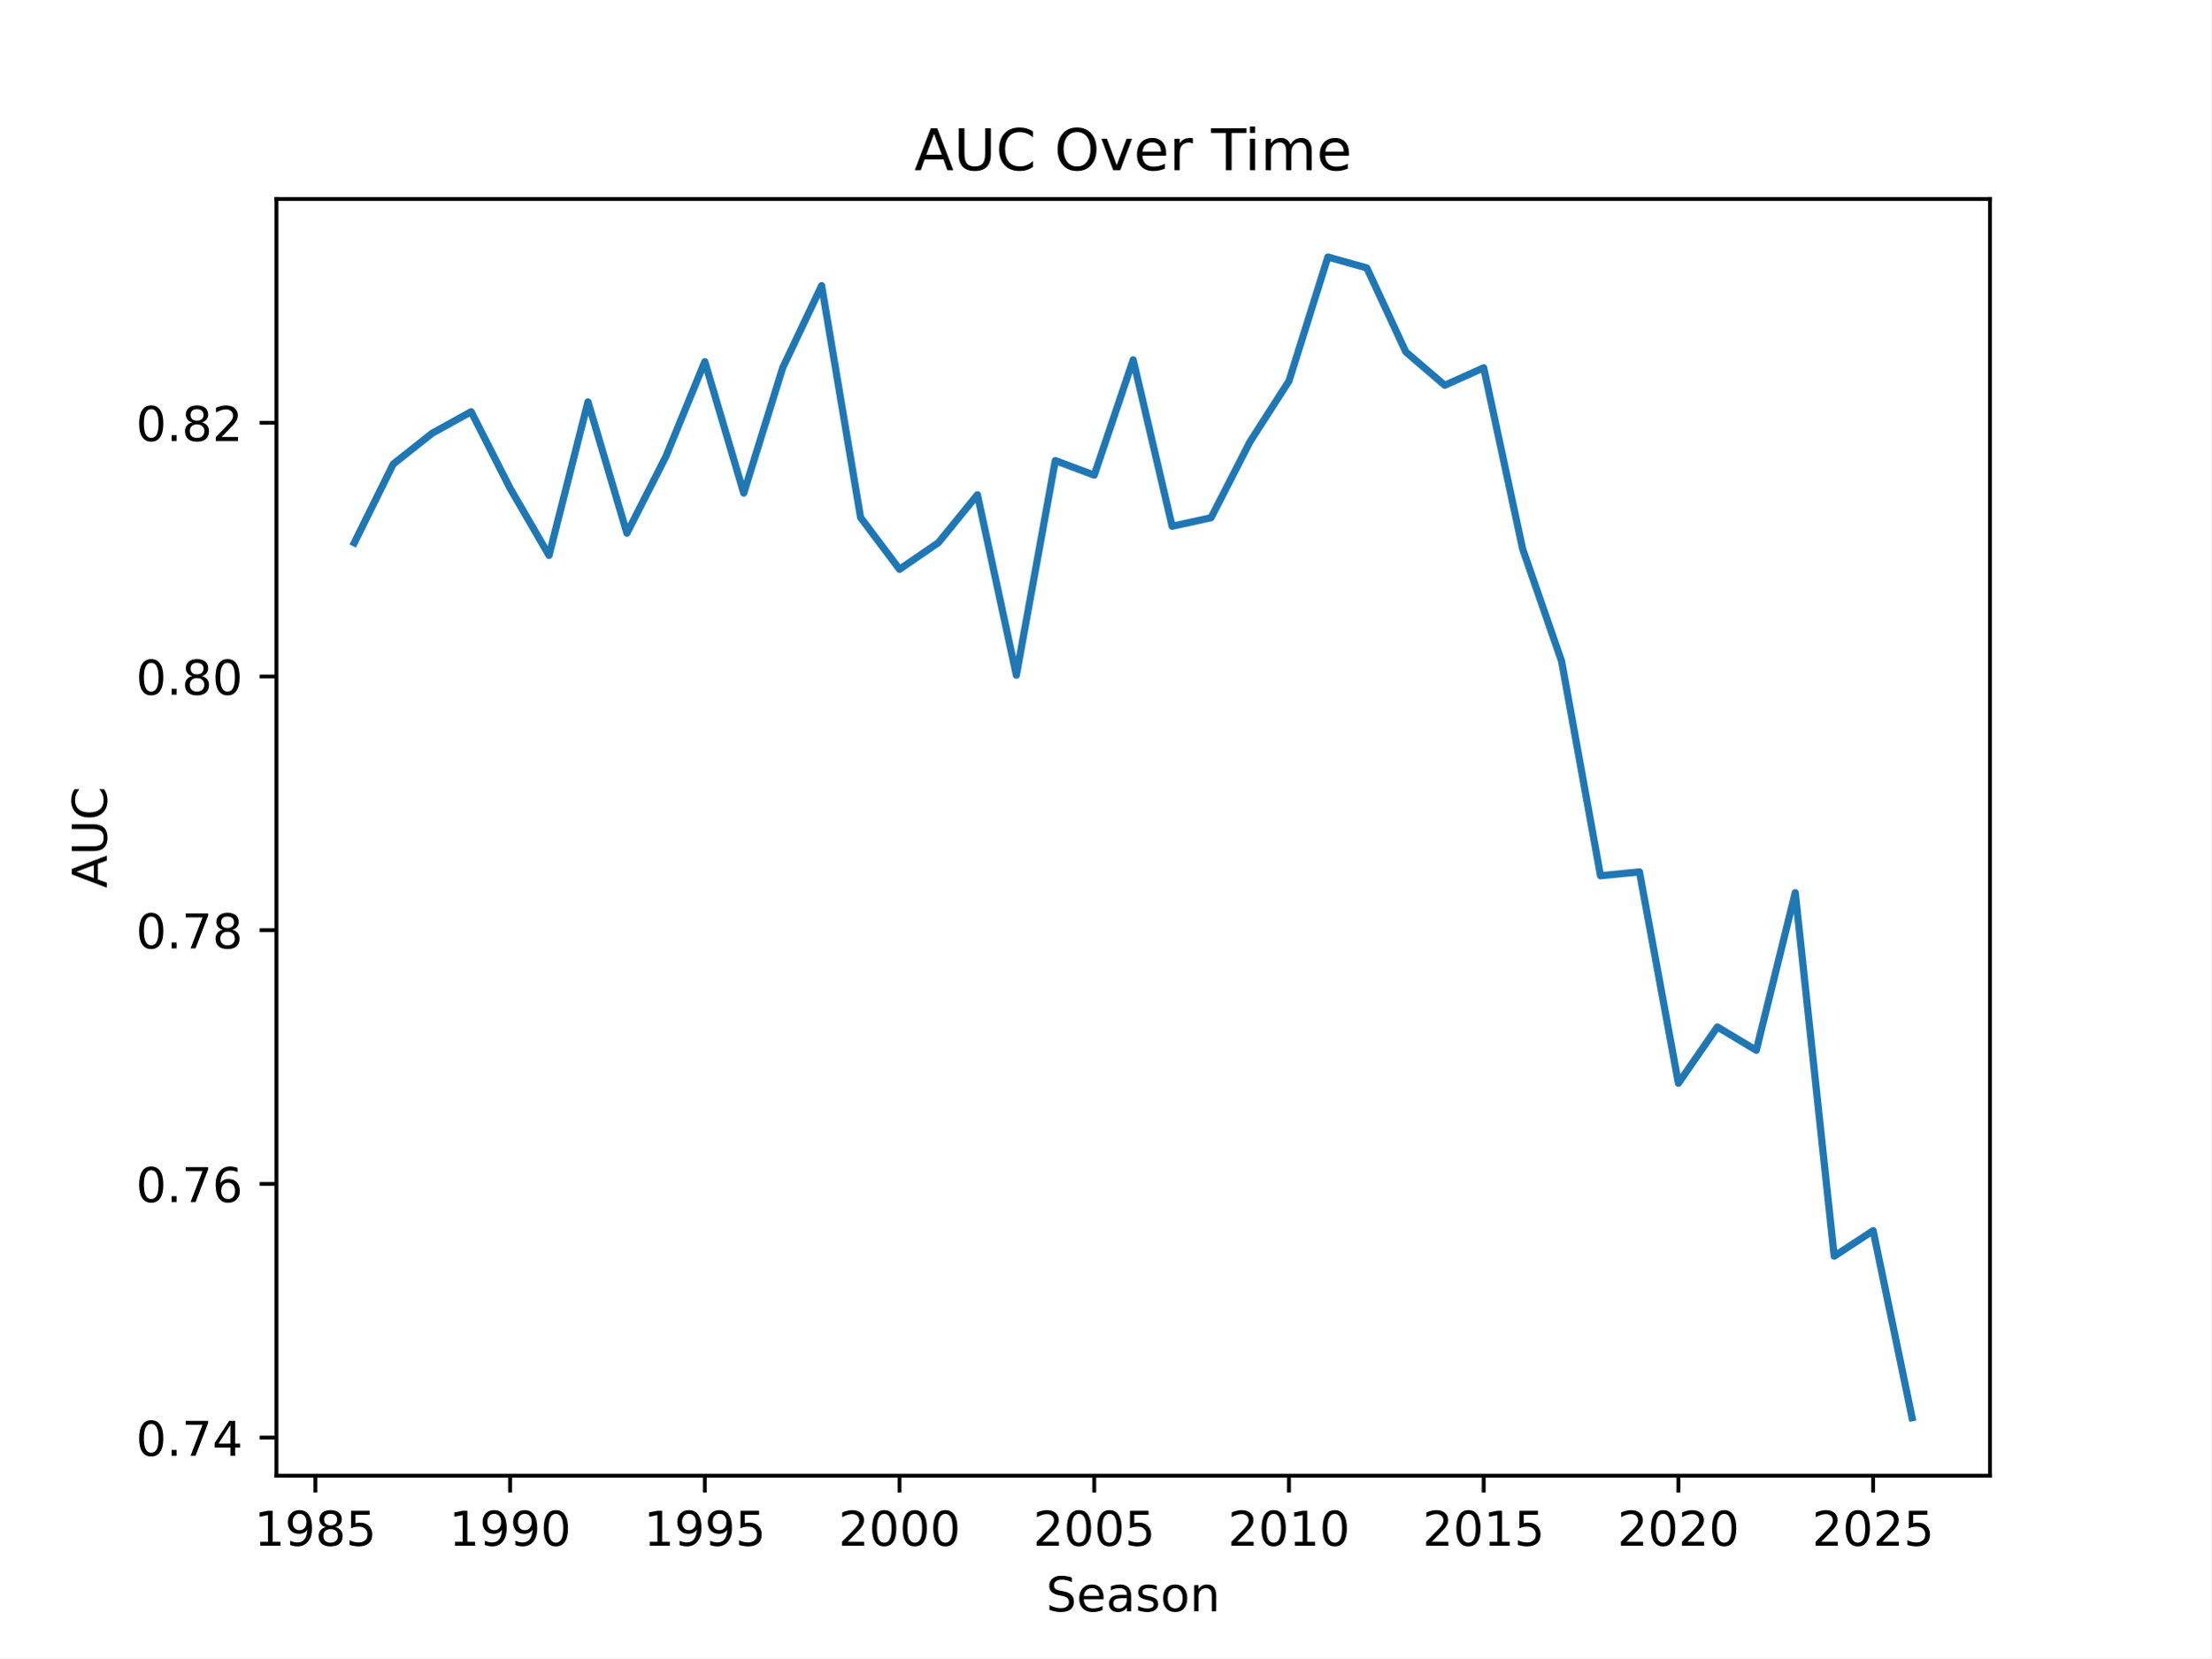
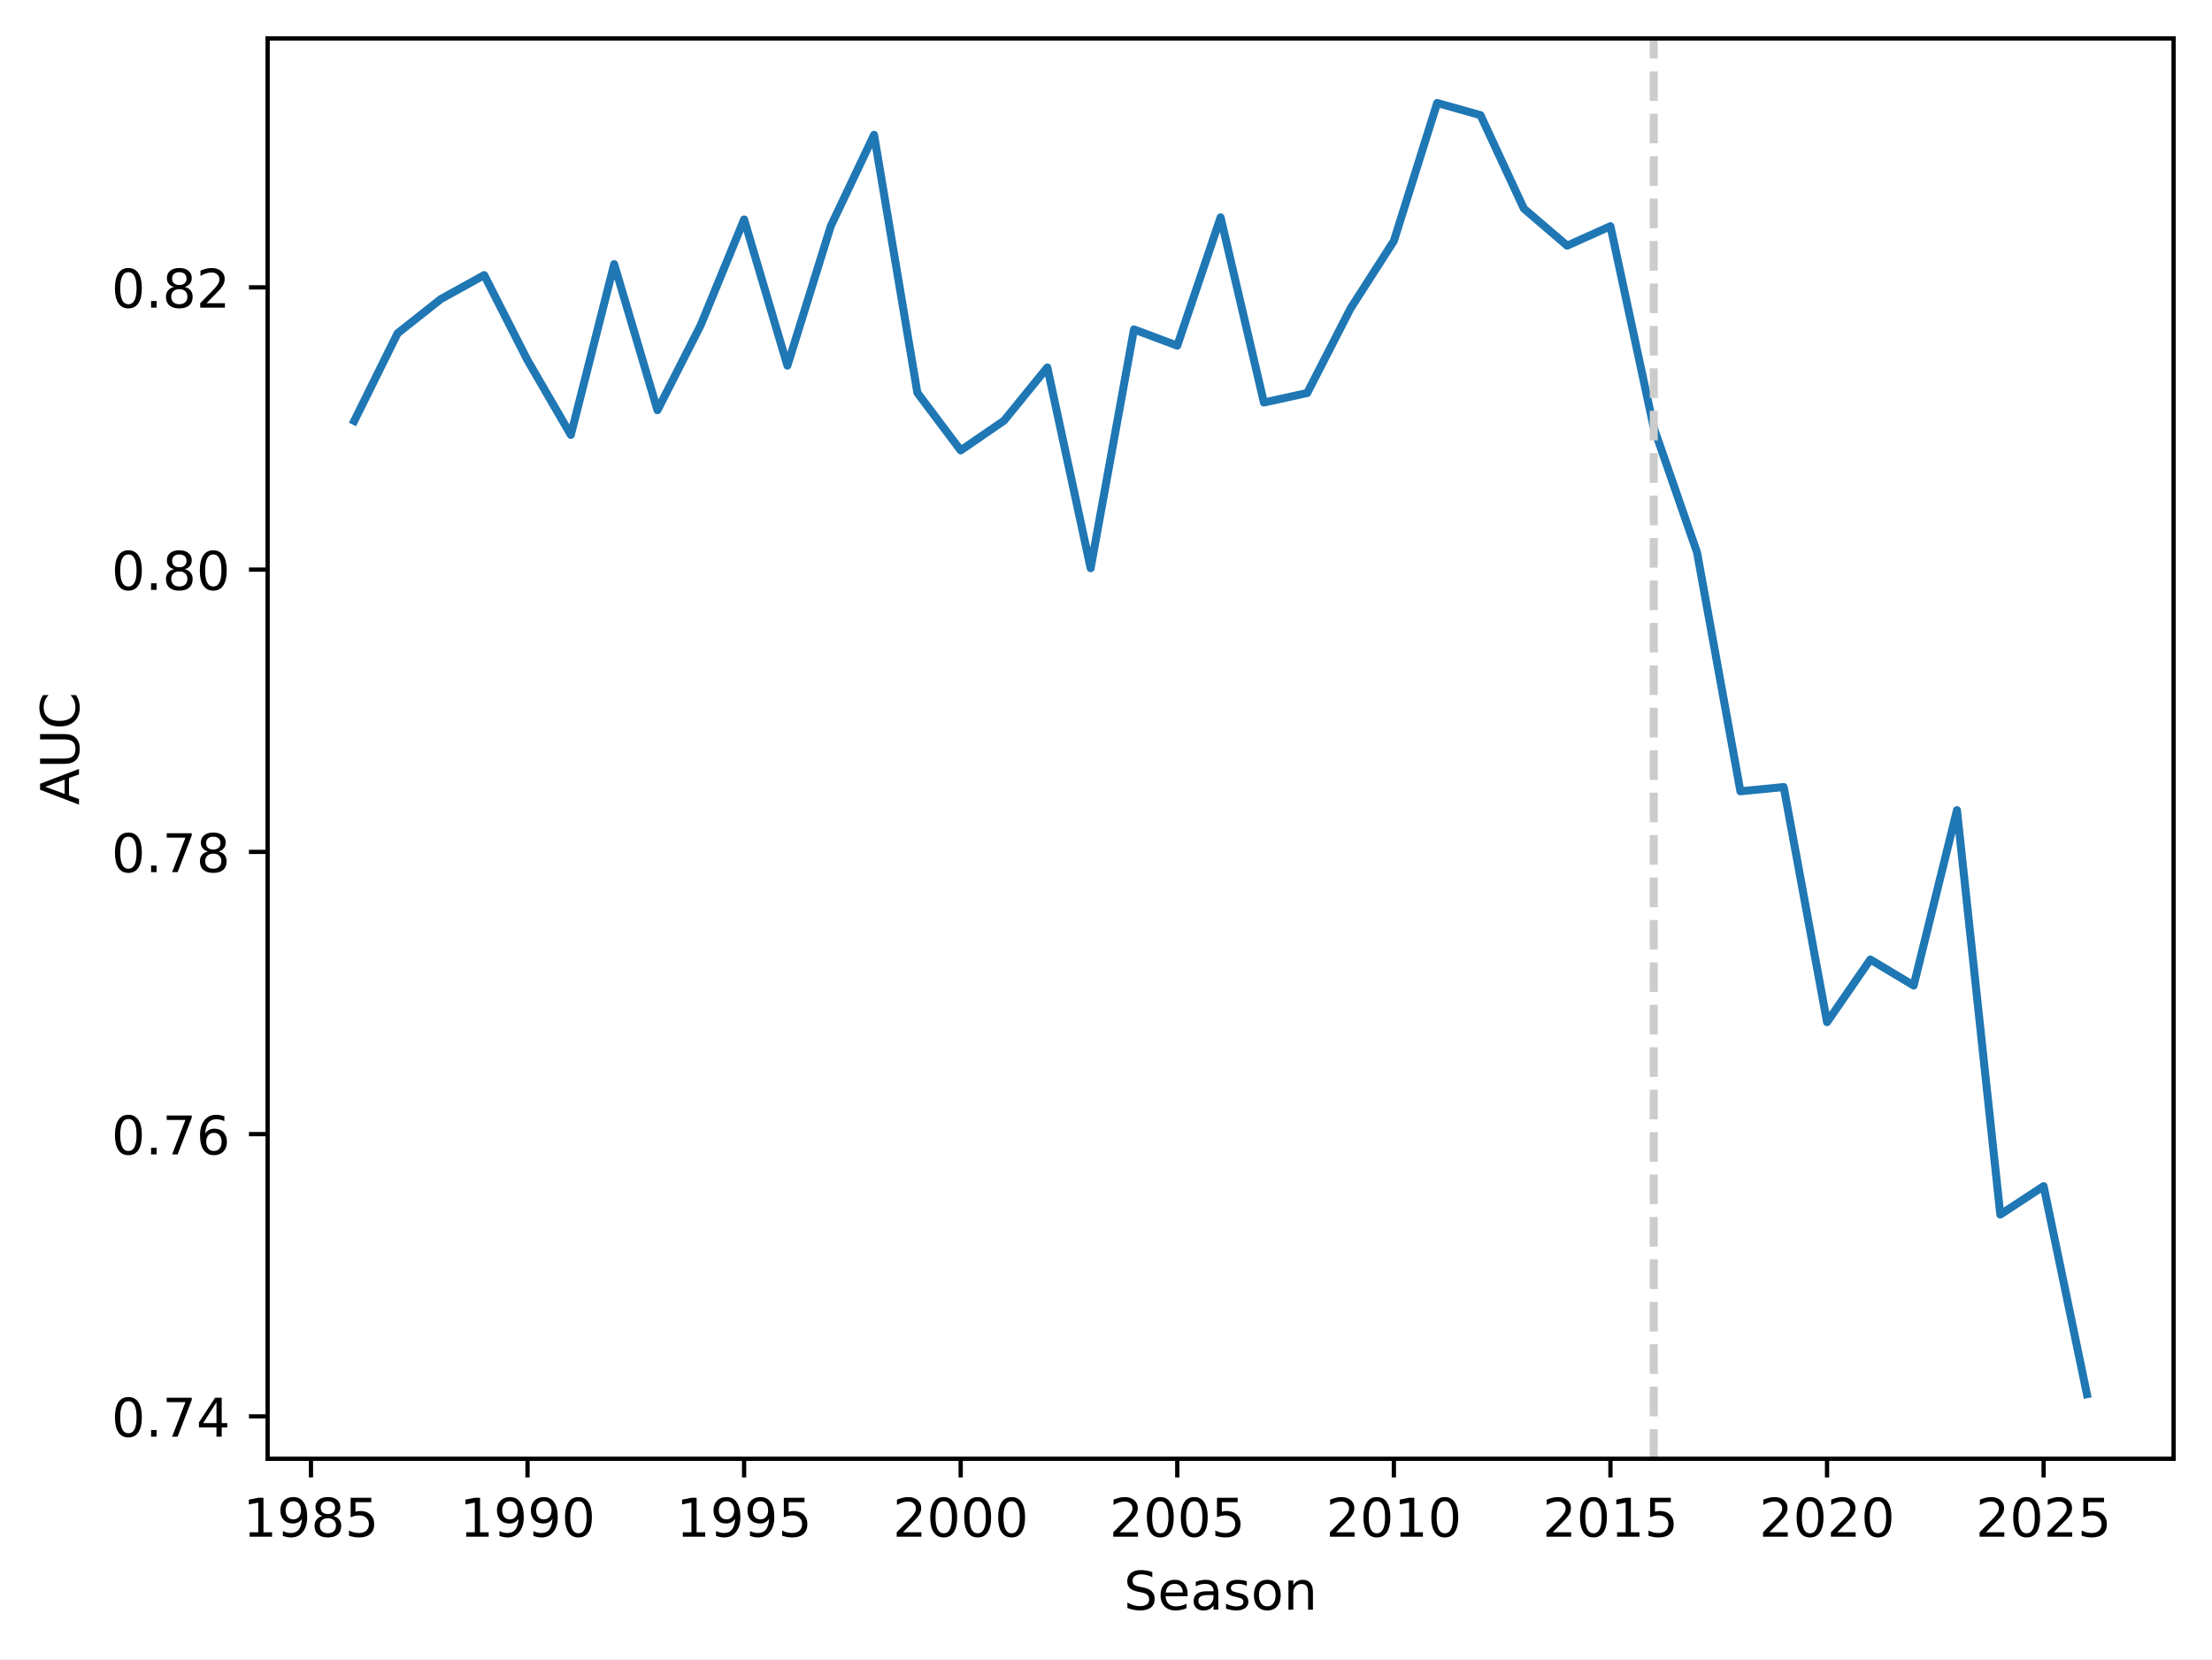
- <svg xmlns="http://www.w3.org/2000/svg" xmlns:xlink="http://www.w3.org/1999/xlink" width="460.8pt" height="345.6pt" viewBox="0 0 460.8 345.6" version="1.1">
+ <svg xmlns="http://www.w3.org/2000/svg" xmlns:xlink="http://www.w3.org/1999/xlink" width="414.464pt" height="310.868pt" viewBox="0 0 414.464 310.868" version="1.1">
  <defs>
    <style type="text/css">*{stroke-linejoin: round; stroke-linecap: butt}</style>
  </defs>
  <g id="figure_1">
    <g id="patch_1">
-       <path d="M 0 345.6  L 460.8 345.6  L 460.8 0  L 0 0  z " style="fill: #ffffff" />
+       <path d="M 0 310.868  L 414.464 310.868  L 414.464 0  L 0 0  z " style="fill: #ffffff" />
    </g>
    <g id="axes_1">
      <g id="patch_2">
-         <path d="M 57.6 307.584  L 414.72 307.584  L 414.72 41.472  L 57.6 41.472  z " style="fill: #ffffff" />
+         <path d="M 50.144 273.312  L 407.264 273.312  L 407.264 7.2  L 50.144 7.2  z " style="fill: #ffffff" />
      </g>
      <g id="matplotlib.axis_1">
        <g id="xtick_1">
          <g id="line2d_1">
            <defs>
-               <path id="m08d52c9f56" d="M 0 0  L 0 3.5  " style="stroke: #000000; stroke-width: 0.8" />
+               <path id="m01ba7a8bae" d="M 0 0  L 0 3.5  " style="stroke: #000000; stroke-width: 0.8" />
            </defs>
            <g>
-               <use xlink:href="#m08d52c9f56" x="65.716" y="307.584" style="stroke: #000000; stroke-width: 0.8" />
+               <use xlink:href="#m01ba7a8bae" x="58.26" y="273.312" style="stroke: #000000; stroke-width: 0.8" />
            </g>
          </g>
          <g id="text_1">
-             <g transform="translate(52.99136 322.1824) scale(0.1 -0.1)">
+             <g transform="translate(45.53511 287.9104) scale(0.1 -0.1)">
              <defs>
                <path id="DejaVuSans-31" d="M 794 531  L 1825 531  L 1825 4091  L 703 3866  L 703 4441  L 1819 4666  L 2450 4666  L 2450 531  L 3481 531  L 3481 0  L 794 0  L 794 531  z " transform="scale(0.015625)" />
                <path id="DejaVuSans-39" d="M 703 97  L 703 672  Q 941 559 1184 500  Q 1428 441 1663 441  Q 2288 441 2617 861  Q 2947 1281 2994 2138  Q 2813 1869 2534 1725  Q 2256 1581 1919 1581  Q 1219 1581 811 2004  Q 403 2428 403 3163  Q 403 3881 828 4315  Q 1253 4750 1959 4750  Q 2769 4750 3195 4129  Q 3622 3509 3622 2328  Q 3622 1225 3098 567  Q 2575 -91 1691 -91  Q 1453 -91 1209 -44  Q 966 3 703 97  z M 1959 2075  Q 2384 2075 2632 2365  Q 2881 2656 2881 3163  Q 2881 3666 2632 3958  Q 2384 4250 1959 4250  Q 1534 4250 1286 3958  Q 1038 3666 1038 3163  Q 1038 2656 1286 2365  Q 1534 2075 1959 2075  z " transform="scale(0.015625)" />
                <path id="DejaVuSans-38" d="M 2034 2216  Q 1584 2216 1326 1975  Q 1069 1734 1069 1313  Q 1069 891 1326 650  Q 1584 409 2034 409  Q 2484 409 2743 651  Q 3003 894 3003 1313  Q 3003 1734 2745 1975  Q 2488 2216 2034 2216  z M 1403 2484  Q 997 2584 770 2862  Q 544 3141 544 3541  Q 544 4100 942 4425  Q 1341 4750 2034 4750  Q 2731 4750 3128 4425  Q 3525 4100 3525 3541  Q 3525 3141 3298 2862  Q 3072 2584 2669 2484  Q 3125 2378 3379 2068  Q 3634 1759 3634 1313  Q 3634 634 3220 271  Q 2806 -91 2034 -91  Q 1263 -91 848 271  Q 434 634 434 1313  Q 434 1759 690 2068  Q 947 2378 1403 2484  z M 1172 3481  Q 1172 3119 1398 2916  Q 1625 2713 2034 2713  Q 2441 2713 2670 2916  Q 2900 3119 2900 3481  Q 2900 3844 2670 4047  Q 2441 4250 2034 4250  Q 1625 4250 1398 4047  Q 1172 3844 1172 3481  z " transform="scale(0.015625)" />
                <path id="DejaVuSans-35" d="M 691 4666  L 3169 4666  L 3169 4134  L 1269 4134  L 1269 2991  Q 1406 3038 1543 3061  Q 1681 3084 1819 3084  Q 2600 3084 3056 2656  Q 3513 2228 3513 1497  Q 3513 744 3044 326  Q 2575 -91 1722 -91  Q 1428 -91 1123 -41  Q 819 9 494 109  L 494 744  Q 775 591 1075 516  Q 1375 441 1709 441  Q 2250 441 2565 725  Q 2881 1009 2881 1497  Q 2881 1984 2565 2268  Q 2250 2553 1709 2553  Q 1456 2553 1204 2497  Q 953 2441 691 2322  L 691 4666  z " transform="scale(0.015625)" />
              </defs>
              <use xlink:href="#DejaVuSans-31" />
              <use xlink:href="#DejaVuSans-39" transform="translate(63.62305 0)" />
              <use xlink:href="#DejaVuSans-38" transform="translate(127.2461 0)" />
              <use xlink:href="#DejaVuSans-35" transform="translate(190.8691 0)" />
            </g>
          </g>
        </g>
        <g id="xtick_2">
          <g id="line2d_2">
            <g>
-               <use xlink:href="#m08d52c9f56" x="106.298" y="307.584" style="stroke: #000000; stroke-width: 0.8" />
+               <use xlink:href="#m01ba7a8bae" x="98.842" y="273.312" style="stroke: #000000; stroke-width: 0.8" />
            </g>
          </g>
          <g id="text_2">
-             <g transform="translate(93.57318 322.1824) scale(0.1 -0.1)">
+             <g transform="translate(86.11693 287.9104) scale(0.1 -0.1)">
              <defs>
                <path id="DejaVuSans-30" d="M 2034 4250  Q 1547 4250 1301 3770  Q 1056 3291 1056 2328  Q 1056 1369 1301 889  Q 1547 409 2034 409  Q 2525 409 2770 889  Q 3016 1369 3016 2328  Q 3016 3291 2770 3770  Q 2525 4250 2034 4250  z M 2034 4750  Q 2819 4750 3233 4129  Q 3647 3509 3647 2328  Q 3647 1150 3233 529  Q 2819 -91 2034 -91  Q 1250 -91 836 529  Q 422 1150 422 2328  Q 422 3509 836 4129  Q 1250 4750 2034 4750  z " transform="scale(0.015625)" />
              </defs>
              <use xlink:href="#DejaVuSans-31" />
              <use xlink:href="#DejaVuSans-39" transform="translate(63.62305 0)" />
              <use xlink:href="#DejaVuSans-39" transform="translate(127.2461 0)" />
              <use xlink:href="#DejaVuSans-30" transform="translate(190.8691 0)" />
            </g>
          </g>
        </g>
        <g id="xtick_3">
          <g id="line2d_3">
            <g>
-               <use xlink:href="#m08d52c9f56" x="146.88" y="307.584" style="stroke: #000000; stroke-width: 0.8" />
+               <use xlink:href="#m01ba7a8bae" x="139.424" y="273.312" style="stroke: #000000; stroke-width: 0.8" />
            </g>
          </g>
          <g id="text_3">
-             <g transform="translate(134.155 322.1824) scale(0.1 -0.1)">
+             <g transform="translate(126.6988 287.9104) scale(0.1 -0.1)">
              <use xlink:href="#DejaVuSans-31" />
              <use xlink:href="#DejaVuSans-39" transform="translate(63.62305 0)" />
              <use xlink:href="#DejaVuSans-39" transform="translate(127.2461 0)" />
              <use xlink:href="#DejaVuSans-35" transform="translate(190.8691 0)" />
            </g>
          </g>
        </g>
        <g id="xtick_4">
          <g id="line2d_4">
            <g>
-               <use xlink:href="#m08d52c9f56" x="187.462" y="307.584" style="stroke: #000000; stroke-width: 0.8" />
+               <use xlink:href="#m01ba7a8bae" x="180.006" y="273.312" style="stroke: #000000; stroke-width: 0.8" />
            </g>
          </g>
          <g id="text_4">
-             <g transform="translate(174.7368 322.1824) scale(0.1 -0.1)">
+             <g transform="translate(167.2806 287.9104) scale(0.1 -0.1)">
              <defs>
                <path id="DejaVuSans-32" d="M 1228 531  L 3431 531  L 3431 0  L 469 0  L 469 531  Q 828 903 1448 1529  Q 2069 2156 2228 2338  Q 2531 2678 2651 2914  Q 2772 3150 2772 3378  Q 2772 3750 2511 3984  Q 2250 4219 1831 4219  Q 1534 4219 1204 4116  Q 875 4013 500 3803  L 500 4441  Q 881 4594 1212 4672  Q 1544 4750 1819 4750  Q 2544 4750 2975 4387  Q 3406 4025 3406 3419  Q 3406 3131 3298 2873  Q 3191 2616 2906 2266  Q 2828 2175 2409 1742  Q 1991 1309 1228 531  z " transform="scale(0.015625)" />
              </defs>
              <use xlink:href="#DejaVuSans-32" />
              <use xlink:href="#DejaVuSans-30" transform="translate(63.62305 0)" />
              <use xlink:href="#DejaVuSans-30" transform="translate(127.2461 0)" />
              <use xlink:href="#DejaVuSans-30" transform="translate(190.8691 0)" />
            </g>
          </g>
        </g>
        <g id="xtick_5">
          <g id="line2d_5">
            <g>
-               <use xlink:href="#m08d52c9f56" x="228.044" y="307.584" style="stroke: #000000; stroke-width: 0.8" />
+               <use xlink:href="#m01ba7a8bae" x="220.587" y="273.312" style="stroke: #000000; stroke-width: 0.8" />
            </g>
          </g>
          <g id="text_5">
-             <g transform="translate(215.3186 322.1824) scale(0.1 -0.1)">
+             <g transform="translate(207.8624 287.9104) scale(0.1 -0.1)">
              <use xlink:href="#DejaVuSans-32" />
              <use xlink:href="#DejaVuSans-30" transform="translate(63.62305 0)" />
              <use xlink:href="#DejaVuSans-30" transform="translate(127.2461 0)" />
              <use xlink:href="#DejaVuSans-35" transform="translate(190.8691 0)" />
            </g>
          </g>
        </g>
        <g id="xtick_6">
          <g id="line2d_6">
            <g>
-               <use xlink:href="#m08d52c9f56" x="268.625" y="307.584" style="stroke: #000000; stroke-width: 0.8" />
+               <use xlink:href="#m01ba7a8bae" x="261.169" y="273.312" style="stroke: #000000; stroke-width: 0.8" />
            </g>
          </g>
          <g id="text_6">
-             <g transform="translate(255.9005 322.1824) scale(0.1 -0.1)">
+             <g transform="translate(248.4442 287.9104) scale(0.1 -0.1)">
              <use xlink:href="#DejaVuSans-32" />
              <use xlink:href="#DejaVuSans-30" transform="translate(63.62305 0)" />
              <use xlink:href="#DejaVuSans-31" transform="translate(127.2461 0)" />
              <use xlink:href="#DejaVuSans-30" transform="translate(190.8691 0)" />
            </g>
          </g>
        </g>
        <g id="xtick_7">
          <g id="line2d_7">
            <g>
-               <use xlink:href="#m08d52c9f56" x="309.207" y="307.584" style="stroke: #000000; stroke-width: 0.8" />
+               <use xlink:href="#m01ba7a8bae" x="301.751" y="273.312" style="stroke: #000000; stroke-width: 0.8" />
            </g>
          </g>
          <g id="text_7">
-             <g transform="translate(296.4823 322.1824) scale(0.1 -0.1)">
+             <g transform="translate(289.026 287.9104) scale(0.1 -0.1)">
              <use xlink:href="#DejaVuSans-32" />
              <use xlink:href="#DejaVuSans-30" transform="translate(63.62305 0)" />
              <use xlink:href="#DejaVuSans-31" transform="translate(127.2461 0)" />
              <use xlink:href="#DejaVuSans-35" transform="translate(190.8691 0)" />
            </g>
          </g>
        </g>
        <g id="xtick_8">
          <g id="line2d_8">
            <g>
-               <use xlink:href="#m08d52c9f56" x="349.789" y="307.584" style="stroke: #000000; stroke-width: 0.8" />
+               <use xlink:href="#m01ba7a8bae" x="342.333" y="273.312" style="stroke: #000000; stroke-width: 0.8" />
            </g>
          </g>
          <g id="text_8">
-             <g transform="translate(337.0641 322.1824) scale(0.1 -0.1)">
+             <g transform="translate(329.6078 287.9104) scale(0.1 -0.1)">
              <use xlink:href="#DejaVuSans-32" />
              <use xlink:href="#DejaVuSans-30" transform="translate(63.62305 0)" />
              <use xlink:href="#DejaVuSans-32" transform="translate(127.2461 0)" />
              <use xlink:href="#DejaVuSans-30" transform="translate(190.8691 0)" />
            </g>
          </g>
        </g>
        <g id="xtick_9">
          <g id="line2d_9">
            <g>
-               <use xlink:href="#m08d52c9f56" x="390.371" y="307.584" style="stroke: #000000; stroke-width: 0.8" />
+               <use xlink:href="#m01ba7a8bae" x="382.915" y="273.312" style="stroke: #000000; stroke-width: 0.8" />
            </g>
          </g>
          <g id="text_9">
-             <g transform="translate(377.6459 322.1824) scale(0.1 -0.1)">
+             <g transform="translate(370.1897 287.9104) scale(0.1 -0.1)">
              <use xlink:href="#DejaVuSans-32" />
              <use xlink:href="#DejaVuSans-30" transform="translate(63.62305 0)" />
              <use xlink:href="#DejaVuSans-32" transform="translate(127.2461 0)" />
              <use xlink:href="#DejaVuSans-35" transform="translate(190.8691 0)" />
            </g>
          </g>
        </g>
        <g id="text_10">
-           <g transform="translate(218.0123 335.8606) scale(0.1 -0.1)">
+           <g transform="translate(210.5561 301.5886) scale(0.1 -0.1)">
            <defs>
              <path id="DejaVuSans-53" d="M 3425 4513  L 3425 3897  Q 3066 4069 2747 4153  Q 2428 4238 2131 4238  Q 1616 4238 1336 4038  Q 1056 3838 1056 3469  Q 1056 3159 1242 3001  Q 1428 2844 1947 2747  L 2328 2669  Q 3034 2534 3370 2195  Q 3706 1856 3706 1288  Q 3706 609 3251 259  Q 2797 -91 1919 -91  Q 1588 -91 1214 -16  Q 841 59 441 206  L 441 856  Q 825 641 1194 531  Q 1563 422 1919 422  Q 2459 422 2753 634  Q 3047 847 3047 1241  Q 3047 1584 2836 1778  Q 2625 1972 2144 2069  L 1759 2144  Q 1053 2284 737 2584  Q 422 2884 422 3419  Q 422 4038 858 4394  Q 1294 4750 2059 4750  Q 2388 4750 2728 4690  Q 3069 4631 3425 4513  z " transform="scale(0.015625)" />
              <path id="DejaVuSans-65" d="M 3597 1894  L 3597 1613  L 953 1613  Q 991 1019 1311 708  Q 1631 397 2203 397  Q 2534 397 2845 478  Q 3156 559 3463 722  L 3463 178  Q 3153 47 2828 -22  Q 2503 -91 2169 -91  Q 1331 -91 842 396  Q 353 884 353 1716  Q 353 2575 817 3079  Q 1281 3584 2069 3584  Q 2775 3584 3186 3129  Q 3597 2675 3597 1894  z M 3022 2063  Q 3016 2534 2758 2815  Q 2500 3097 2075 3097  Q 1594 3097 1305 2825  Q 1016 2553 972 2059  L 3022 2063  z " transform="scale(0.015625)" />
              <path id="DejaVuSans-61" d="M 2194 1759  Q 1497 1759 1228 1600  Q 959 1441 959 1056  Q 959 750 1161 570  Q 1363 391 1709 391  Q 2188 391 2477 730  Q 2766 1069 2766 1631  L 2766 1759  L 2194 1759  z M 3341 1997  L 3341 0  L 2766 0  L 2766 531  Q 2569 213 2275 61  Q 1981 -91 1556 -91  Q 1019 -91 701 211  Q 384 513 384 1019  Q 384 1609 779 1909  Q 1175 2209 1959 2209  L 2766 2209  L 2766 2266  Q 2766 2663 2505 2880  Q 2244 3097 1772 3097  Q 1472 3097 1187 3025  Q 903 2953 641 2809  L 641 3341  Q 956 3463 1253 3523  Q 1550 3584 1831 3584  Q 2591 3584 2966 3190  Q 3341 2797 3341 1997  z " transform="scale(0.015625)" />
              <path id="DejaVuSans-73" d="M 2834 3397  L 2834 2853  Q 2591 2978 2328 3040  Q 2066 3103 1784 3103  Q 1356 3103 1142 2972  Q 928 2841 928 2578  Q 928 2378 1081 2264  Q 1234 2150 1697 2047  L 1894 2003  Q 2506 1872 2764 1633  Q 3022 1394 3022 966  Q 3022 478 2636 193  Q 2250 -91 1575 -91  Q 1294 -91 989 -36  Q 684 19 347 128  L 347 722  Q 666 556 975 473  Q 1284 391 1588 391  Q 1994 391 2212 530  Q 2431 669 2431 922  Q 2431 1156 2273 1281  Q 2116 1406 1581 1522  L 1381 1569  Q 847 1681 609 1914  Q 372 2147 372 2553  Q 372 3047 722 3315  Q 1072 3584 1716 3584  Q 2034 3584 2315 3537  Q 2597 3491 2834 3397  z " transform="scale(0.015625)" />
              <path id="DejaVuSans-6f" d="M 1959 3097  Q 1497 3097 1228 2736  Q 959 2375 959 1747  Q 959 1119 1226 758  Q 1494 397 1959 397  Q 2419 397 2687 759  Q 2956 1122 2956 1747  Q 2956 2369 2687 2733  Q 2419 3097 1959 3097  z M 1959 3584  Q 2709 3584 3137 3096  Q 3566 2609 3566 1747  Q 3566 888 3137 398  Q 2709 -91 1959 -91  Q 1206 -91 779 398  Q 353 888 353 1747  Q 353 2609 779 3096  Q 1206 3584 1959 3584  z " transform="scale(0.015625)" />
              <path id="DejaVuSans-6e" d="M 3513 2113  L 3513 0  L 2938 0  L 2938 2094  Q 2938 2591 2744 2837  Q 2550 3084 2163 3084  Q 1697 3084 1428 2787  Q 1159 2491 1159 1978  L 1159 0  L 581 0  L 581 3500  L 1159 3500  L 1159 2956  Q 1366 3272 1645 3428  Q 1925 3584 2291 3584  Q 2894 3584 3203 3211  Q 3513 2838 3513 2113  z " transform="scale(0.015625)" />
            </defs>
            <use xlink:href="#DejaVuSans-53" />
            <use xlink:href="#DejaVuSans-65" transform="translate(63.47656 0)" />
            <use xlink:href="#DejaVuSans-61" transform="translate(125 0)" />
            <use xlink:href="#DejaVuSans-73" transform="translate(186.2793 0)" />
            <use xlink:href="#DejaVuSans-6f" transform="translate(238.3789 0)" />
            <use xlink:href="#DejaVuSans-6e" transform="translate(299.5605 0)" />
          </g>
        </g>
      </g>
      <g id="matplotlib.axis_2">
        <g id="ytick_1">
          <g id="line2d_10">
            <defs>
-               <path id="m44539c47c4" d="M 0 0  L -3.5 0  " style="stroke: #000000; stroke-width: 0.8" />
+               <path id="m6b3481805d" d="M 0 0  L -3.5 0  " style="stroke: #000000; stroke-width: 0.8" />
            </defs>
            <g>
-               <use xlink:href="#m44539c47c4" x="57.6" y="299.641" style="stroke: #000000; stroke-width: 0.8" />
+               <use xlink:href="#m6b3481805d" x="50.144" y="265.369" style="stroke: #000000; stroke-width: 0.8" />
            </g>
          </g>
          <g id="text_11">
-             <g transform="translate(28.33438 303.4407) scale(0.1 -0.1)">
+             <g transform="translate(20.87813 269.1687) scale(0.1 -0.1)">
              <defs>
                <path id="DejaVuSans-2e" d="M 684 794  L 1344 794  L 1344 0  L 684 0  L 684 794  z " transform="scale(0.015625)" />
                <path id="DejaVuSans-37" d="M 525 4666  L 3525 4666  L 3525 4397  L 1831 0  L 1172 0  L 2766 4134  L 525 4134  L 525 4666  z " transform="scale(0.015625)" />
                <path id="DejaVuSans-34" d="M 2419 4116  L 825 1625  L 2419 1625  L 2419 4116  z M 2253 4666  L 3047 4666  L 3047 1625  L 3713 1625  L 3713 1100  L 3047 1100  L 3047 0  L 2419 0  L 2419 1100  L 313 1100  L 313 1709  L 2253 4666  z " transform="scale(0.015625)" />
              </defs>
              <use xlink:href="#DejaVuSans-30" />
              <use xlink:href="#DejaVuSans-2e" transform="translate(63.62305 0)" />
              <use xlink:href="#DejaVuSans-37" transform="translate(95.41016 0)" />
              <use xlink:href="#DejaVuSans-34" transform="translate(159.0332 0)" />
            </g>
          </g>
        </g>
        <g id="ytick_2">
          <g id="line2d_11">
            <g>
-               <use xlink:href="#m44539c47c4" x="57.6" y="246.759" style="stroke: #000000; stroke-width: 0.8" />
+               <use xlink:href="#m6b3481805d" x="50.144" y="212.487" style="stroke: #000000; stroke-width: 0.8" />
            </g>
          </g>
          <g id="text_12">
-             <g transform="translate(28.33438 250.5582) scale(0.1 -0.1)">
+             <g transform="translate(20.87813 216.2862) scale(0.1 -0.1)">
              <defs>
                <path id="DejaVuSans-36" d="M 2113 2584  Q 1688 2584 1439 2293  Q 1191 2003 1191 1497  Q 1191 994 1439 701  Q 1688 409 2113 409  Q 2538 409 2786 701  Q 3034 994 3034 1497  Q 3034 2003 2786 2293  Q 2538 2584 2113 2584  z M 3366 4563  L 3366 3988  Q 3128 4100 2886 4159  Q 2644 4219 2406 4219  Q 1781 4219 1451 3797  Q 1122 3375 1075 2522  Q 1259 2794 1537 2939  Q 1816 3084 2150 3084  Q 2853 3084 3261 2657  Q 3669 2231 3669 1497  Q 3669 778 3244 343  Q 2819 -91 2113 -91  Q 1303 -91 875 529  Q 447 1150 447 2328  Q 447 3434 972 4092  Q 1497 4750 2381 4750  Q 2619 4750 2861 4703  Q 3103 4656 3366 4563  z " transform="scale(0.015625)" />
              </defs>
              <use xlink:href="#DejaVuSans-30" />
              <use xlink:href="#DejaVuSans-2e" transform="translate(63.62305 0)" />
              <use xlink:href="#DejaVuSans-37" transform="translate(95.41016 0)" />
              <use xlink:href="#DejaVuSans-36" transform="translate(159.0332 0)" />
            </g>
          </g>
        </g>
        <g id="ytick_3">
          <g id="line2d_12">
            <g>
-               <use xlink:href="#m44539c47c4" x="57.6" y="193.876" style="stroke: #000000; stroke-width: 0.8" />
+               <use xlink:href="#m6b3481805d" x="50.144" y="159.604" style="stroke: #000000; stroke-width: 0.8" />
            </g>
          </g>
          <g id="text_13">
-             <g transform="translate(28.33438 197.6757) scale(0.1 -0.1)">
+             <g transform="translate(20.87813 163.4037) scale(0.1 -0.1)">
              <use xlink:href="#DejaVuSans-30" />
              <use xlink:href="#DejaVuSans-2e" transform="translate(63.62305 0)" />
              <use xlink:href="#DejaVuSans-37" transform="translate(95.41016 0)" />
              <use xlink:href="#DejaVuSans-38" transform="translate(159.0332 0)" />
            </g>
          </g>
        </g>
        <g id="ytick_4">
          <g id="line2d_13">
            <g>
-               <use xlink:href="#m44539c47c4" x="57.6" y="140.994" style="stroke: #000000; stroke-width: 0.8" />
+               <use xlink:href="#m6b3481805d" x="50.144" y="106.722" style="stroke: #000000; stroke-width: 0.8" />
            </g>
          </g>
          <g id="text_14">
-             <g transform="translate(28.33438 144.7932) scale(0.1 -0.1)">
+             <g transform="translate(20.87813 110.5212) scale(0.1 -0.1)">
              <use xlink:href="#DejaVuSans-30" />
              <use xlink:href="#DejaVuSans-2e" transform="translate(63.62305 0)" />
              <use xlink:href="#DejaVuSans-38" transform="translate(95.41016 0)" />
              <use xlink:href="#DejaVuSans-30" transform="translate(159.0332 0)" />
            </g>
          </g>
        </g>
        <g id="ytick_5">
          <g id="line2d_14">
            <g>
-               <use xlink:href="#m44539c47c4" x="57.6" y="88.112" style="stroke: #000000; stroke-width: 0.8" />
+               <use xlink:href="#m6b3481805d" x="50.144" y="53.84" style="stroke: #000000; stroke-width: 0.8" />
            </g>
          </g>
          <g id="text_15">
-             <g transform="translate(28.33438 91.91073) scale(0.1 -0.1)">
+             <g transform="translate(20.87813 57.63873) scale(0.1 -0.1)">
              <use xlink:href="#DejaVuSans-30" />
              <use xlink:href="#DejaVuSans-2e" transform="translate(63.62305 0)" />
              <use xlink:href="#DejaVuSans-38" transform="translate(95.41016 0)" />
              <use xlink:href="#DejaVuSans-32" transform="translate(159.0332 0)" />
            </g>
          </g>
        </g>
        <g id="text_16">
-           <g transform="translate(22.25469 185.0991) rotate(-90) scale(0.1 -0.1)">
+           <g transform="translate(14.79844 150.8271) rotate(-90) scale(0.1 -0.1)">
            <defs>
              <path id="DejaVuSans-41" d="M 2188 4044  L 1331 1722  L 3047 1722  L 2188 4044  z M 1831 4666  L 2547 4666  L 4325 0  L 3669 0  L 3244 1197  L 1141 1197  L 716 0  L 50 0  L 1831 4666  z " transform="scale(0.015625)" />
              <path id="DejaVuSans-55" d="M 556 4666  L 1191 4666  L 1191 1831  Q 1191 1081 1462 751  Q 1734 422 2344 422  Q 2950 422 3222 751  Q 3494 1081 3494 1831  L 3494 4666  L 4128 4666  L 4128 1753  Q 4128 841 3676 375  Q 3225 -91 2344 -91  Q 1459 -91 1007 375  Q 556 841 556 1753  L 556 4666  z " transform="scale(0.015625)" />
              <path id="DejaVuSans-43" d="M 4122 4306  L 4122 3641  Q 3803 3938 3442 4084  Q 3081 4231 2675 4231  Q 1875 4231 1450 3742  Q 1025 3253 1025 2328  Q 1025 1406 1450 917  Q 1875 428 2675 428  Q 3081 428 3442 575  Q 3803 722 4122 1019  L 4122 359  Q 3791 134 3420 21  Q 3050 -91 2638 -91  Q 1578 -91 968 557  Q 359 1206 359 2328  Q 359 3453 968 4101  Q 1578 4750 2638 4750  Q 3056 4750 3426 4639  Q 3797 4528 4122 4306  z " transform="scale(0.015625)" />
            </defs>
            <use xlink:href="#DejaVuSans-41" />
            <use xlink:href="#DejaVuSans-55" transform="translate(68.4082 0)" />
            <use xlink:href="#DejaVuSans-43" transform="translate(141.6016 0)" />
          </g>
        </g>
      </g>
      <g id="line2d_15">
-         <path d="M 73.833 113.132  L 81.949 96.722  L 90.065 90.298  L 98.182 85.811  L 106.298 101.765  L 114.415 115.754  L 122.531 83.763  L 130.647 111.128  L 138.764 95.157  L 146.88 75.388  L 154.996 102.775  L 163.113 76.651  L 171.229 59.531  L 179.345 107.862  L 187.462 118.657  L 195.578 113.088  L 203.695 103.118  L 211.811 140.73  L 219.927 95.994  L 228.044 99.03  L 236.16 74.994  L 244.276 109.687  L 252.393 107.908  L 260.509 92.06  L 268.625 79.417  L 276.742 53.568  L 284.858 55.848  L 292.975 73.343  L 301.091 80.299  L 309.207 76.654  L 317.324 114.399  L 325.44 137.802  L 333.556 182.53  L 341.673 181.733  L 349.789 225.782  L 357.905 214.046  L 366.022 218.918  L 374.138 186.06  L 382.255 261.829  L 390.371 256.508  L 398.487 295.488  " clip-path="url(#p1cce139f4a)" style="fill: none; stroke: #1f77b4; stroke-width: 1.5; stroke-linecap: square" />
+         <path d="M 66.376 78.86  L 74.493 62.45  L 82.609 56.026  L 90.726 51.539  L 98.842 67.493  L 106.958 81.482  L 115.075 49.491  L 123.191 76.856  L 131.307 60.885  L 139.424 41.116  L 147.54 68.503  L 155.656 42.379  L 163.773 25.259  L 171.889 73.59  L 180.006 84.385  L 188.122 78.816  L 196.238 68.846  L 204.355 106.458  L 212.471 61.722  L 220.587 64.758  L 228.704 40.722  L 236.82 75.415  L 244.936 73.636  L 253.053 57.788  L 261.169 45.145  L 269.286 19.296  L 277.402 21.576  L 285.518 39.071  L 293.635 46.027  L 301.751 42.382  L 309.867 80.127  L 317.984 103.53  L 326.1 148.258  L 334.216 147.461  L 342.333 191.51  L 350.449 179.774  L 358.566 184.646  L 366.682 151.788  L 374.798 227.557  L 382.915 222.236  L 391.031 261.216  " clip-path="url(#p61ad6c988e)" style="fill: none; stroke: #1f77b4; stroke-width: 1.5; stroke-linecap: square" />
+       </g>
+       <g id="line2d_16">
+         <path d="M 309.867 273.312  L 309.867 7.2  " clip-path="url(#p61ad6c988e)" style="fill: none; stroke-dasharray: 5.55,2.4; stroke-dashoffset: 0; stroke: #cccccc; stroke-width: 1.5" />
      </g>
      <g id="patch_3">
-         <path d="M 57.6 307.584  L 57.6 41.472  " style="fill: none; stroke: #000000; stroke-width: 0.8; stroke-linejoin: miter; stroke-linecap: square" />
+         <path d="M 50.144 273.312  L 50.144 7.2  " style="fill: none; stroke: #000000; stroke-width: 0.8; stroke-linejoin: miter; stroke-linecap: square" />
      </g>
      <g id="patch_4">
-         <path d="M 414.72 307.584  L 414.72 41.472  " style="fill: none; stroke: #000000; stroke-width: 0.8; stroke-linejoin: miter; stroke-linecap: square" />
+         <path d="M 407.264 273.312  L 407.264 7.2  " style="fill: none; stroke: #000000; stroke-width: 0.8; stroke-linejoin: miter; stroke-linecap: square" />
      </g>
      <g id="patch_5">
-         <path d="M 57.6 307.584  L 414.72 307.584  " style="fill: none; stroke: #000000; stroke-width: 0.8; stroke-linejoin: miter; stroke-linecap: square" />
+         <path d="M 50.144 273.312  L 407.264 273.312  " style="fill: none; stroke: #000000; stroke-width: 0.8; stroke-linejoin: miter; stroke-linecap: square" />
      </g>
      <g id="patch_6">
-         <path d="M 57.6 41.472  L 414.72 41.472  " style="fill: none; stroke: #000000; stroke-width: 0.8; stroke-linejoin: miter; stroke-linecap: square" />
-       </g>
-       <g id="text_17">
-         <g transform="translate(190.5478 35.472) scale(0.12 -0.12)">
-           <defs>
-             <path id="DejaVuSans-20" transform="scale(0.015625)" />
-             <path id="DejaVuSans-4f" d="M 2522 4238  Q 1834 4238 1429 3725  Q 1025 3213 1025 2328  Q 1025 1447 1429 934  Q 1834 422 2522 422  Q 3209 422 3611 934  Q 4013 1447 4013 2328  Q 4013 3213 3611 3725  Q 3209 4238 2522 4238  z M 2522 4750  Q 3503 4750 4090 4092  Q 4678 3434 4678 2328  Q 4678 1225 4090 567  Q 3503 -91 2522 -91  Q 1538 -91 948 565  Q 359 1222 359 2328  Q 359 3434 948 4092  Q 1538 4750 2522 4750  z " transform="scale(0.015625)" />
-             <path id="DejaVuSans-76" d="M 191 3500  L 800 3500  L 1894 563  L 2988 3500  L 3597 3500  L 2284 0  L 1503 0  L 191 3500  z " transform="scale(0.015625)" />
-             <path id="DejaVuSans-72" d="M 2631 2963  Q 2534 3019 2420 3045  Q 2306 3072 2169 3072  Q 1681 3072 1420 2755  Q 1159 2438 1159 1844  L 1159 0  L 581 0  L 581 3500  L 1159 3500  L 1159 2956  Q 1341 3275 1631 3429  Q 1922 3584 2338 3584  Q 2397 3584 2469 3576  Q 2541 3569 2628 3553  L 2631 2963  z " transform="scale(0.015625)" />
-             <path id="DejaVuSans-54" d="M -19 4666  L 3928 4666  L 3928 4134  L 2272 4134  L 2272 0  L 1638 0  L 1638 4134  L -19 4134  L -19 4666  z " transform="scale(0.015625)" />
-             <path id="DejaVuSans-69" d="M 603 3500  L 1178 3500  L 1178 0  L 603 0  L 603 3500  z M 603 4863  L 1178 4863  L 1178 4134  L 603 4134  L 603 4863  z " transform="scale(0.015625)" />
-             <path id="DejaVuSans-6d" d="M 3328 2828  Q 3544 3216 3844 3400  Q 4144 3584 4550 3584  Q 5097 3584 5394 3201  Q 5691 2819 5691 2113  L 5691 0  L 5113 0  L 5113 2094  Q 5113 2597 4934 2840  Q 4756 3084 4391 3084  Q 3944 3084 3684 2787  Q 3425 2491 3425 1978  L 3425 0  L 2847 0  L 2847 2094  Q 2847 2600 2669 2842  Q 2491 3084 2119 3084  Q 1678 3084 1418 2786  Q 1159 2488 1159 1978  L 1159 0  L 581 0  L 581 3500  L 1159 3500  L 1159 2956  Q 1356 3278 1631 3431  Q 1906 3584 2284 3584  Q 2666 3584 2933 3390  Q 3200 3197 3328 2828  z " transform="scale(0.015625)" />
-           </defs>
-           <use xlink:href="#DejaVuSans-41" />
-           <use xlink:href="#DejaVuSans-55" transform="translate(68.4082 0)" />
-           <use xlink:href="#DejaVuSans-43" transform="translate(141.6016 0)" />
-           <use xlink:href="#DejaVuSans-20" transform="translate(211.4258 0)" />
-           <use xlink:href="#DejaVuSans-4f" transform="translate(243.2129 0)" />
-           <use xlink:href="#DejaVuSans-76" transform="translate(321.9238 0)" />
-           <use xlink:href="#DejaVuSans-65" transform="translate(381.1035 0)" />
-           <use xlink:href="#DejaVuSans-72" transform="translate(442.627 0)" />
-           <use xlink:href="#DejaVuSans-20" transform="translate(483.7402 0)" />
-           <use xlink:href="#DejaVuSans-54" transform="translate(515.5273 0)" />
-           <use xlink:href="#DejaVuSans-69" transform="translate(573.4863 0)" />
-           <use xlink:href="#DejaVuSans-6d" transform="translate(601.2695 0)" />
-           <use xlink:href="#DejaVuSans-65" transform="translate(698.6816 0)" />
-         </g>
+         <path d="M 50.144 7.2  L 407.264 7.2  " style="fill: none; stroke: #000000; stroke-width: 0.8; stroke-linejoin: miter; stroke-linecap: square" />
      </g>
    </g>
  </g>
  <defs>
-     <clipPath id="p1cce139f4a">
-       <rect x="57.6" y="41.472" width="357.12" height="266.112" />
+     <clipPath id="p61ad6c988e">
+       <rect x="50.144" y="7.2" width="357.12" height="266.112" />
    </clipPath>
  </defs>
</svg>
